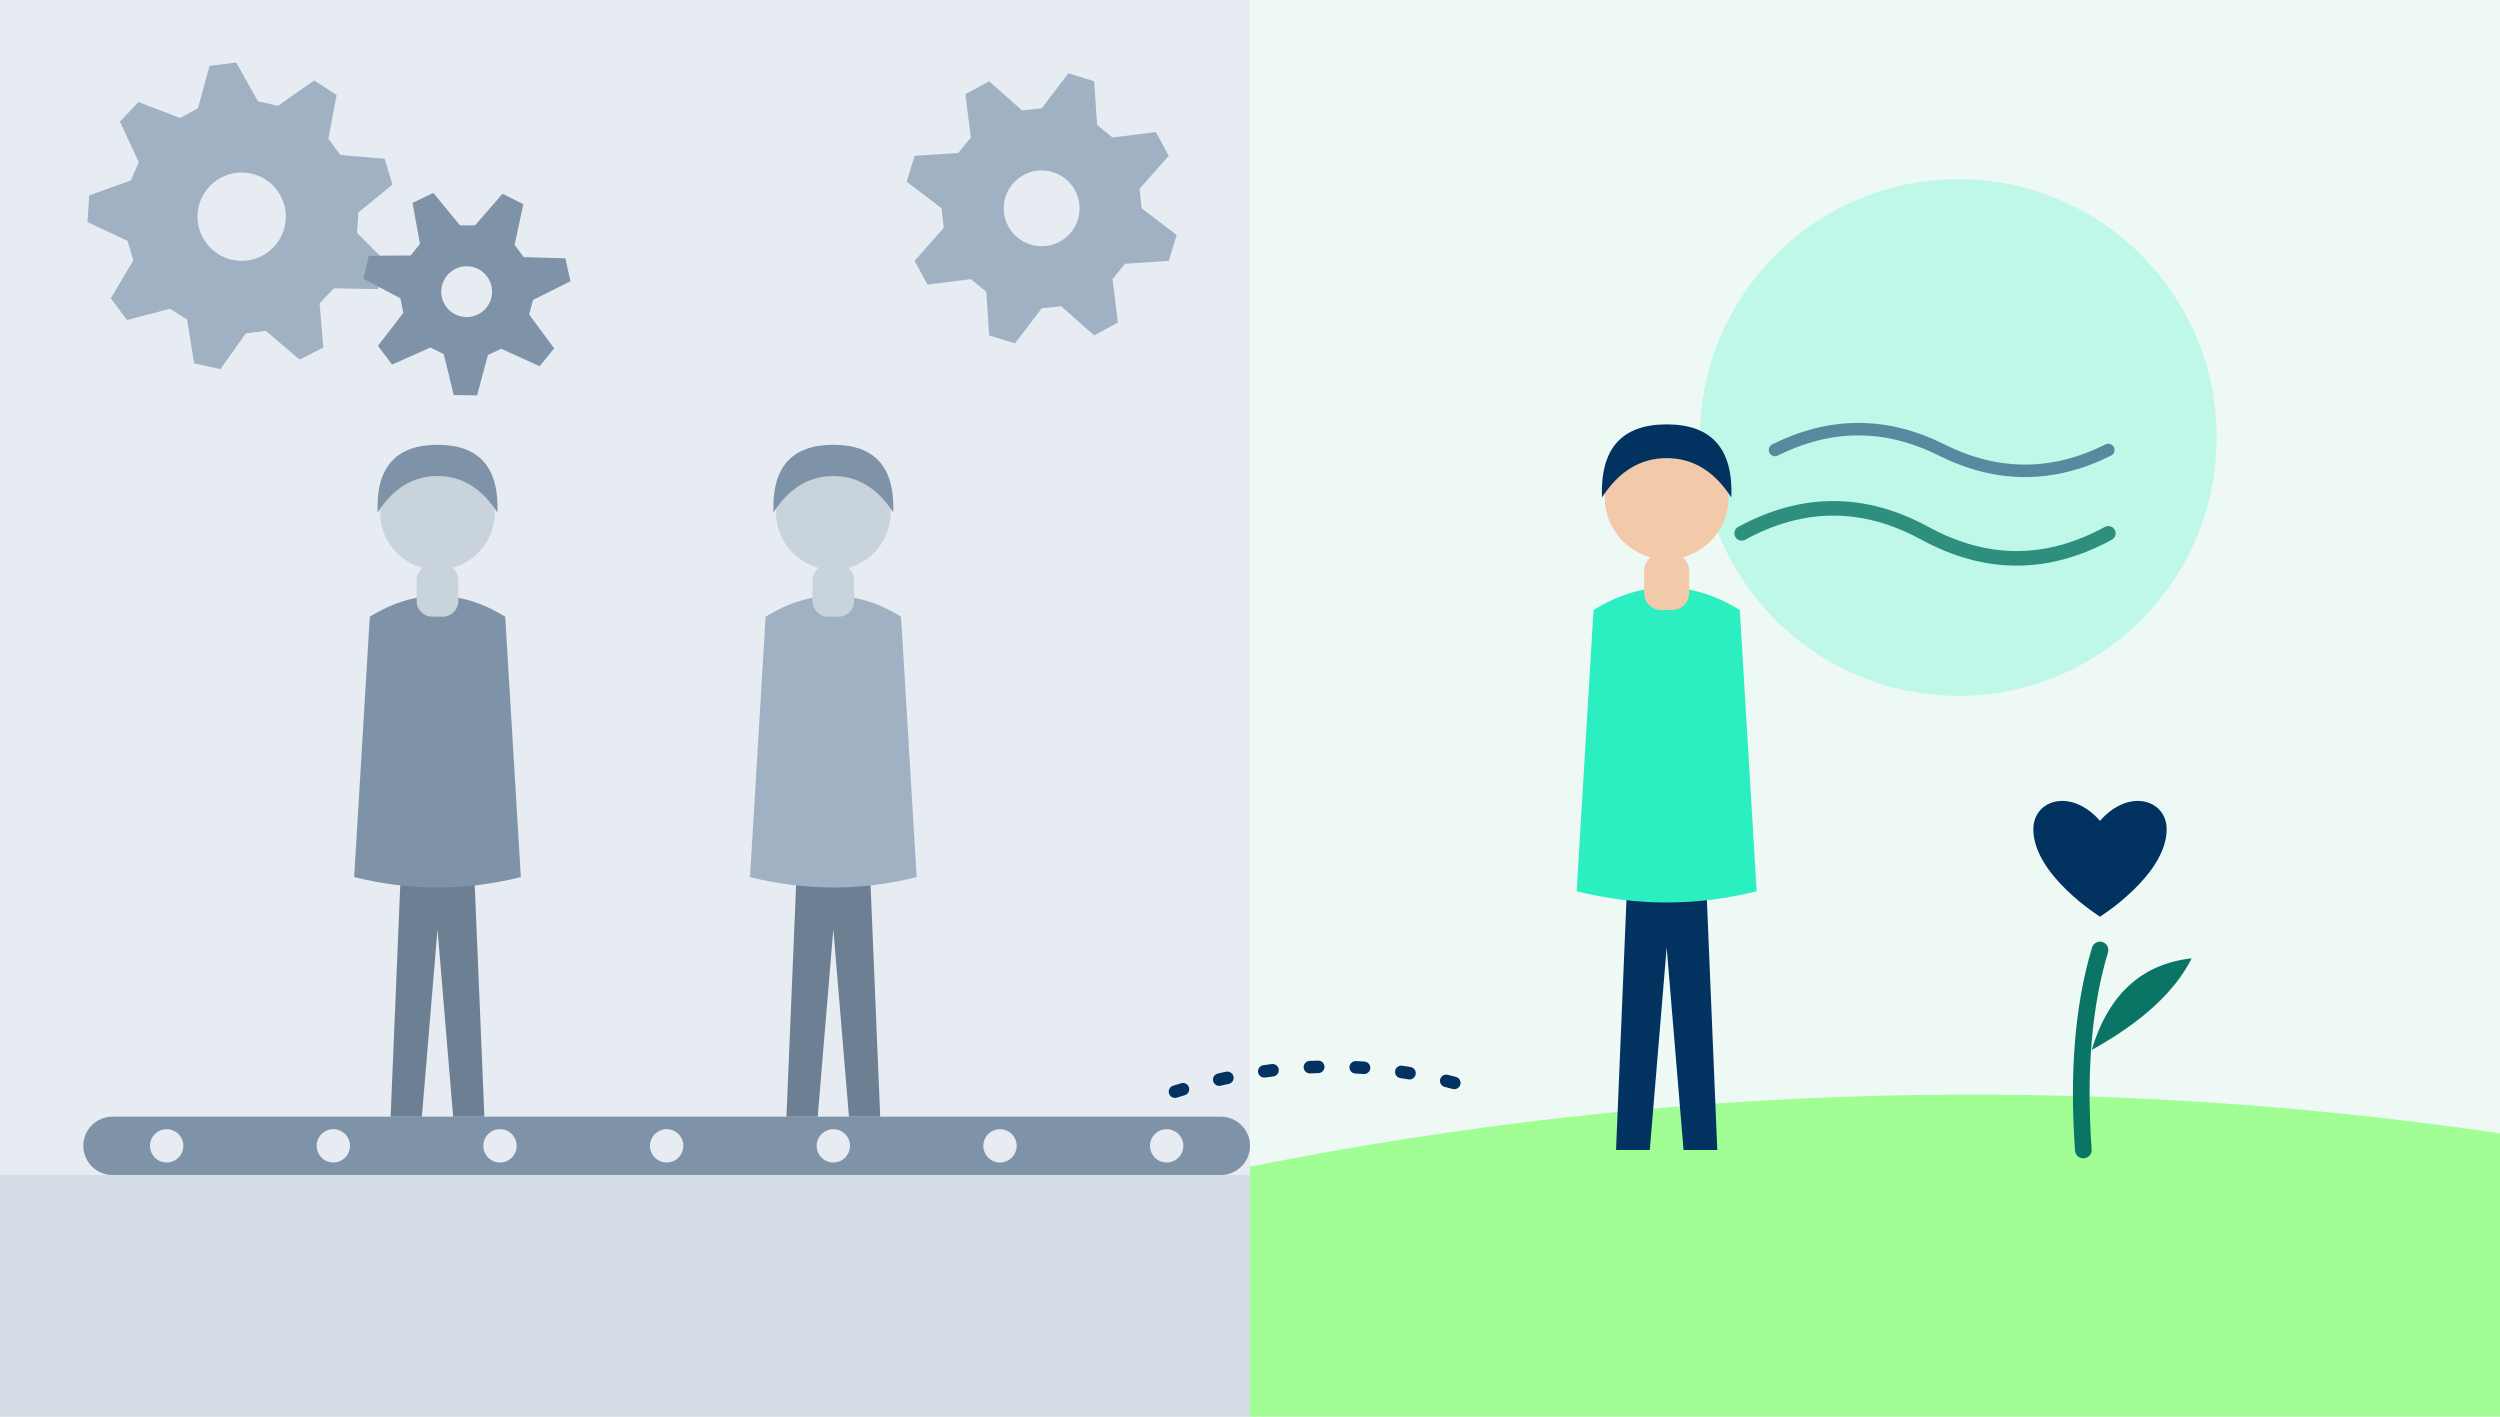
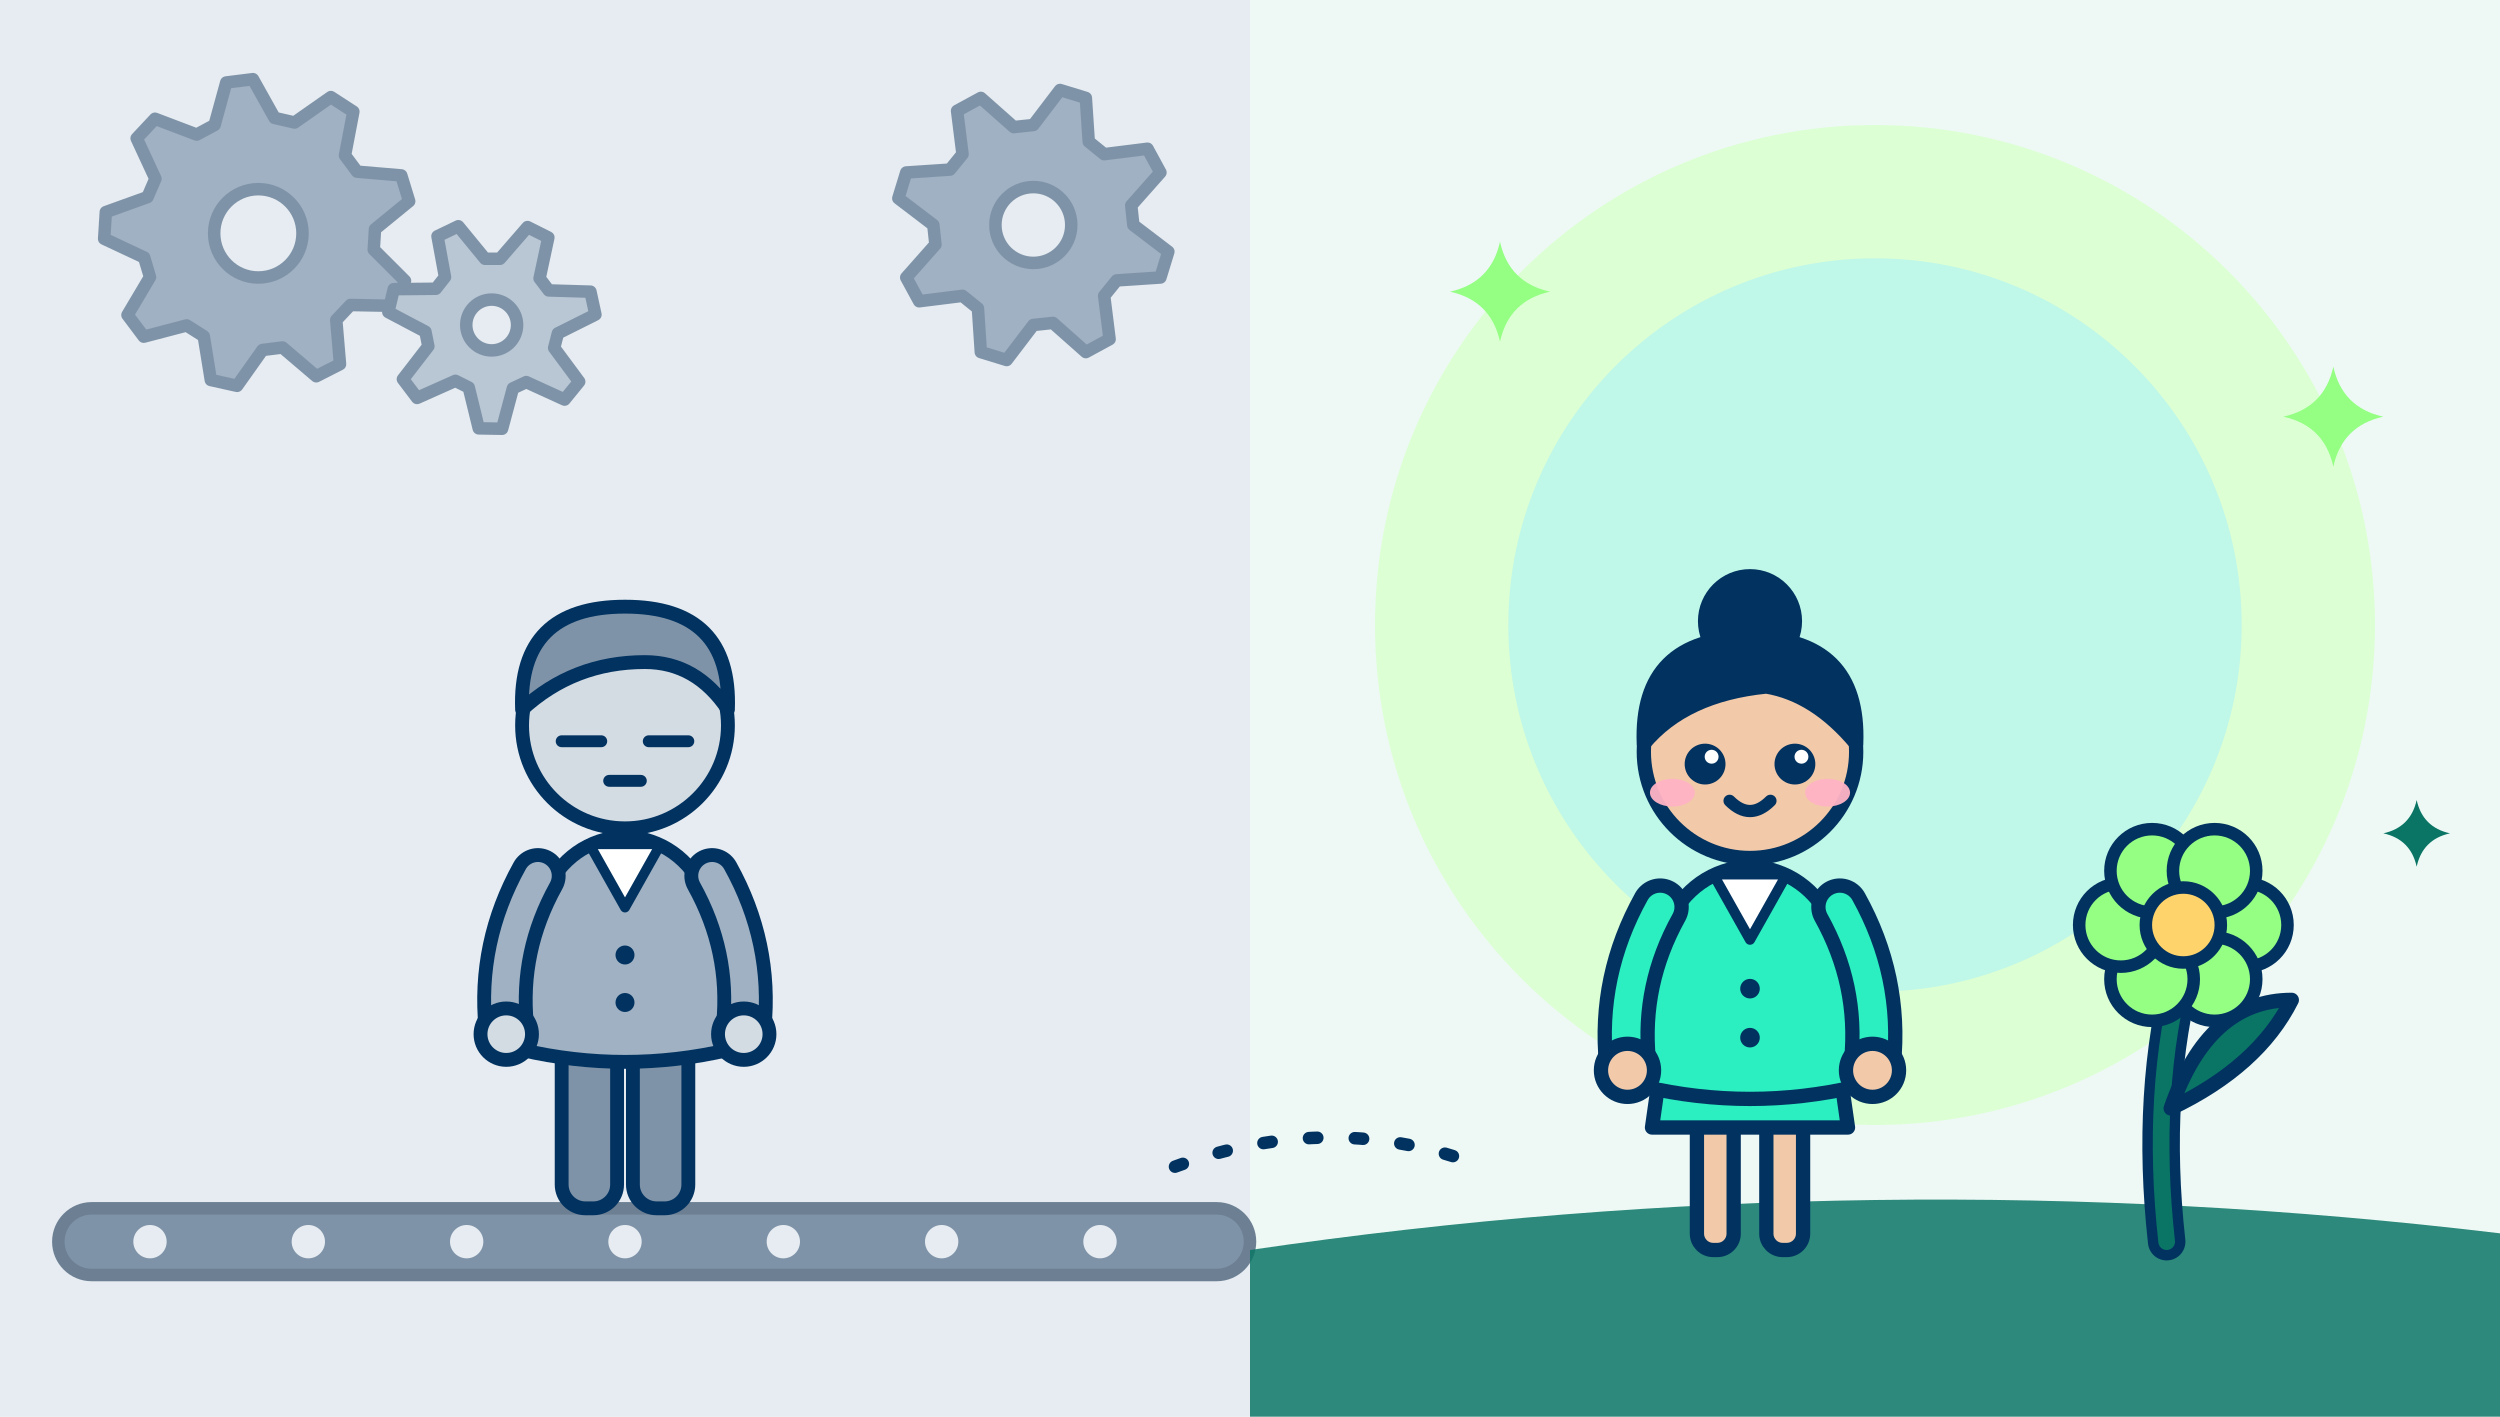
- <svg xmlns="http://www.w3.org/2000/svg" viewBox="0 0 600 340" role="img" aria-label="Da un lato ingranaggi e persone grigie in automatico, dall'altro una persona a colori che si ferma, respira e guarda un fiore">
+ <svg xmlns="http://www.w3.org/2000/svg" viewBox="0 0 600 340" role="img" aria-label="A sinistra ingranaggi grigi e un personaggio grigio in automatico, a destra un personaggio sorridente a colori che si ferma davanti a un fiore">
  <rect width="600" height="340" fill="#eef9f5" />
  <rect width="300" height="340" fill="#e6ecf1" />
-   <polygon points="85.7,55.9 93.2,63.4 90.7,69.4 80.1,69.2 76.7,72.8 77.6,83.4 71.9,86.3 63.8,79.4 59.0,80.0 52.9,88.6 46.6,87.2 44.9,76.7 40.8,74.1 30.5,76.8 26.6,71.6 32.0,62.5 30.6,57.8 21.0,53.3 21.4,46.9 31.4,43.3 33.3,38.9 28.8,29.2 33.2,24.5 43.2,28.3 47.5,26.0 50.3,15.8 56.7,15.0 61.9,24.3 66.7,25.4 75.4,19.3 80.8,22.8 78.8,33.3 81.7,37.2 92.3,38.1 94.2,44.3 86.0,51.0" fill="#9fb1c2" />
-   <circle cx="58" cy="52" r="10.6" fill="#e6ecf1" />
-   <polygon points="127.0,75.5 133.0,83.6 129.5,87.9 120.3,83.7 117.1,85.2 114.5,94.9 108.9,94.8 106.5,85.0 103.3,83.4 94.1,87.5 90.7,83.0 96.8,75.1 96.1,71.6 87.2,66.9 88.5,61.4 98.6,61.3 100.8,58.5 99.0,48.7 104.0,46.3 110.4,54.1 114.0,54.1 120.6,46.5 125.6,49.0 123.5,58.8 125.7,61.7 135.7,62.0 136.9,67.5 127.9,72.0" fill="#7f93a8" />
-   <circle cx="112" cy="70" r="6.1" fill="#e6ecf1" />
-   <polygon points="274.0,50.0 282.4,56.4 280.5,62.6 270.0,63.3 267.0,67.0 268.3,77.4 262.6,80.5 254.7,73.5 250.0,74.0 243.6,82.4 237.4,80.5 236.7,70.0 233.0,67.0 222.6,68.3 219.5,62.6 226.5,54.7 226.0,50.0 217.6,43.6 219.5,37.4 230.0,36.7 233.0,33.0 231.7,22.6 237.4,19.5 245.3,26.5 250.0,26.0 256.4,17.6 262.6,19.5 263.3,30.0 267.0,33.0 277.4,31.7 280.5,37.4 273.5,45.3" fill="#9fb1c2" />
-   <circle cx="250" cy="50" r="9.1" fill="#e6ecf1" />
-   <rect x="20" y="268" width="280" height="14" rx="7" fill="#7f93a8" />
-   <circle cx="40" cy="275" r="4" fill="#e6ecf1" />
-   <circle cx="80" cy="275" r="4" fill="#e6ecf1" />
-   <circle cx="120" cy="275" r="4" fill="#e6ecf1" />
-   <circle cx="160" cy="275" r="4" fill="#e6ecf1" />
-   <circle cx="200" cy="275" r="4" fill="#e6ecf1" />
-   <circle cx="240" cy="275" r="4" fill="#e6ecf1" />
-   <circle cx="280" cy="275" r="4" fill="#e6ecf1" />
-   <g transform="translate(105 268) scale(1.25)">
-     <path d="M-9 0 L-7 -48 L7 -48 L9 0 L3 0 L0 -36 L-3 0Z" fill="#6c7f93" />
-     <path d="M-16 -46 L-13 -96 Q0 -104 13 -96 L16 -46 Q0 -42 -16 -46Z" fill="#7f93a8" />
-     <rect x="-4" y="-106" width="8" height="10" rx="3" fill="#c9d3dc" />
-     <circle cx="0" cy="-116" r="11" fill="#c9d3dc" />
-     <path d="M-11.5 -116 Q-12 -129 0 -129 Q12 -129 11.5 -116 Q7 -123 0 -123 Q-7 -123 -11.5 -116Z" fill="#7f93a8" />
+   <polygon points="89.7,59.9 97.2,67.4 94.7,73.4 84.1,73.2 80.7,76.8 81.6,87.4 75.9,90.3 67.8,83.4 63.0,84.0 56.9,92.6 50.6,91.2 48.9,80.7 44.8,78.1 34.5,80.8 30.6,75.6 36.0,66.5 34.6,61.8 25.0,57.3 25.4,50.9 35.4,47.3 37.3,42.9 32.8,33.2 37.2,28.5 47.2,32.3 51.5,30.0 54.3,19.8 60.7,19.0 65.9,28.3 70.7,29.4 79.4,23.3 84.8,26.8 82.8,37.3 85.7,41.2 96.3,42.1 98.2,48.3 90.0,55.0" fill="#9fb1c2" stroke="#7f93a8" stroke-width="3" stroke-linejoin="round" />
+   <circle cx="62" cy="56" r="10.6" fill="#e6ecf1" stroke="#7f93a8" stroke-width="3" />
+   <polygon points="133.0,83.5 139.0,91.6 135.5,95.9 126.3,91.7 123.1,93.2 120.5,102.9 114.9,102.8 112.5,93.0 109.3,91.4 100.1,95.5 96.7,91.0 102.8,83.1 102.1,79.6 93.2,74.9 94.5,69.4 104.6,69.3 106.8,66.5 105.0,56.7 110.0,54.3 116.4,62.1 120.0,62.1 126.6,54.5 131.6,57.0 129.5,66.8 131.7,69.7 141.7,70.0 142.9,75.5 133.9,80.0" fill="#b9c7d4" stroke="#7f93a8" stroke-width="3" stroke-linejoin="round" />
+   <circle cx="118" cy="78" r="6.1" fill="#e6ecf1" stroke="#7f93a8" stroke-width="3" />
+   <polygon points="272.0,54.0 280.4,60.4 278.5,66.6 268.0,67.3 265.0,71.0 266.3,81.4 260.6,84.5 252.7,77.5 248.0,78.0 241.6,86.4 235.4,84.5 234.7,74.0 231.0,71.0 220.6,72.3 217.5,66.6 224.5,58.7 224.0,54.0 215.6,47.6 217.5,41.4 228.0,40.7 231.0,37.0 229.7,26.6 235.4,23.5 243.3,30.5 248.0,30.0 254.4,21.6 260.6,23.5 261.3,34.0 265.0,37.0 275.4,35.7 278.5,41.4 271.5,49.3" fill="#9fb1c2" stroke="#7f93a8" stroke-width="3" stroke-linejoin="round" />
+   <circle cx="248" cy="54" r="9.1" fill="#e6ecf1" stroke="#7f93a8" stroke-width="3" />
+   <rect x="14" y="290" width="286" height="16" rx="8" fill="#7f93a8" stroke="#6c7f93" stroke-width="3" />
+   <circle cx="36" cy="298" r="4" fill="#e6ecf1" />
+   <circle cx="74" cy="298" r="4" fill="#e6ecf1" />
+   <circle cx="112" cy="298" r="4" fill="#e6ecf1" />
+   <circle cx="150" cy="298" r="4" fill="#e6ecf1" />
+   <circle cx="188" cy="298" r="4" fill="#e6ecf1" />
+   <circle cx="226" cy="298" r="4" fill="#e6ecf1" />
+   <circle cx="264" cy="298" r="4" fill="#e6ecf1" />
+   <g transform="translate(150 290) scale(0.95)">
+     <rect x="-16" y="-44" width="14" height="44" rx="6" fill="#7f93a8" stroke="#013260" stroke-width="3.5" stroke-linejoin="round" />
+     <rect x="2" y="-44" width="14" height="44" rx="6" fill="#7f93a8" stroke="#013260" stroke-width="3.5" stroke-linejoin="round" />
+     <path d="M-26 -40 Q-28 -92 0 -94 Q28 -92 26 -40 Q0 -34 -26 -40Z" fill="#9fb1c2" stroke="#013260" stroke-width="3.5" stroke-linejoin="round" />
+     <path d="M-9 -92 L0 -76 L9 -92Z" fill="#ffffff" stroke="#013260" stroke-width="2.5" stroke-linejoin="round" />
+     <circle cx="0" cy="-64" r="2.4" fill="#013260" />
+     <circle cx="0" cy="-52" r="2.4" fill="#013260" />
+     <path d="M-22 -84 Q-32 -66 -30 -46" stroke="#013260" stroke-width="14" fill="none" stroke-linecap="round" />
+     <path d="M-22 -84 Q-32 -66 -30 -46" stroke="#9fb1c2" stroke-width="7" fill="none" stroke-linecap="round" />
+     <circle cx="-30" cy="-44" r="6.5" fill="#d3dbe3" stroke="#013260" stroke-width="3.5" stroke-linejoin="round" />
+     <path d="M22 -84 Q32 -66 30 -46" stroke="#013260" stroke-width="14" fill="none" stroke-linecap="round" />
+     <path d="M22 -84 Q32 -66 30 -46" stroke="#9fb1c2" stroke-width="7" fill="none" stroke-linecap="round" />
+     <circle cx="30" cy="-44" r="6.5" fill="#d3dbe3" stroke="#013260" stroke-width="3.5" stroke-linejoin="round" />
+     <circle cx="0" cy="-122" r="26" fill="#d3dbe3" stroke="#013260" stroke-width="3.5" stroke-linejoin="round" />
+     <path d="M-26 -126 Q-27 -152 0 -152 Q27 -152 26 -126 Q18 -138 5 -138 Q-13 -138 -26 -126Z" fill="#7f93a8" stroke="#013260" stroke-width="3.5" stroke-linejoin="round" />
+     <path d="M-16.0 -118.0 H-6.0" stroke="#013260" stroke-width="3" stroke-linecap="round" />
+     <path d="M6.0 -118.0 H16.0" stroke="#013260" stroke-width="3" stroke-linecap="round" />
+     <path d="M-4.0 -108.0 H4.0" stroke="#013260" stroke-width="3" stroke-linecap="round" />
  </g>
-   <g transform="translate(200 268) scale(1.25)">
-     <path d="M-9 0 L-7 -48 L7 -48 L9 0 L3 0 L0 -36 L-3 0Z" fill="#6c7f93" />
-     <path d="M-16 -46 L-13 -96 Q0 -104 13 -96 L16 -46 Q0 -42 -16 -46Z" fill="#9fb1c2" />
-     <rect x="-4" y="-106" width="8" height="10" rx="3" fill="#c9d3dc" />
-     <circle cx="0" cy="-116" r="11" fill="#c9d3dc" />
-     <path d="M-11.5 -116 Q-12 -129 0 -129 Q12 -129 11.5 -116 Q7 -123 0 -123 Q-7 -123 -11.5 -116Z" fill="#7f93a8" />
+   <circle cx="450" cy="150" r="120" fill="#dcffd4" />
+   <circle cx="450" cy="150" r="88" fill="#bff7e8" />
+   <path d="M300 300 Q450 278 600 296 V340 H300Z" fill="#0a7565" opacity=".85" />
+   <g transform="translate(420 300) scale(0.98)">
+     <rect x="-13" y="-34" width="9" height="34" rx="4" fill="#f2c9a9" stroke="#013260" stroke-width="3.5" stroke-linejoin="round" />
+     <rect x="4" y="-34" width="9" height="34" rx="4" fill="#f2c9a9" stroke="#013260" stroke-width="3.5" stroke-linejoin="round" />
+     <path d="M-24 -30 L-20 -58 H20 L24 -30Z" fill="#2befc0" stroke="#013260" stroke-width="3.5" stroke-linejoin="round" />
+     <path d="M-26 -40 Q-28 -92 0 -94 Q28 -92 26 -40 Q0 -34 -26 -40Z" fill="#2befc0" stroke="#013260" stroke-width="3.5" stroke-linejoin="round" />
+     <path d="M-9 -92 L0 -76 L9 -92Z" fill="#ffffff" stroke="#013260" stroke-width="2.5" stroke-linejoin="round" />
+     <circle cx="0" cy="-64" r="2.4" fill="#013260" />
+     <circle cx="0" cy="-52" r="2.4" fill="#013260" />
+     <path d="M-22 -84 Q-32 -66 -30 -46" stroke="#013260" stroke-width="14" fill="none" stroke-linecap="round" />
+     <path d="M-22 -84 Q-32 -66 -30 -46" stroke="#2befc0" stroke-width="7" fill="none" stroke-linecap="round" />
+     <circle cx="-30" cy="-44" r="6.5" fill="#f2c9a9" stroke="#013260" stroke-width="3.5" stroke-linejoin="round" />
+     <path d="M22 -84 Q32 -66 30 -46" stroke="#013260" stroke-width="14" fill="none" stroke-linecap="round" />
+     <path d="M22 -84 Q32 -66 30 -46" stroke="#2befc0" stroke-width="7" fill="none" stroke-linecap="round" />
+     <circle cx="30" cy="-44" r="6.5" fill="#f2c9a9" stroke="#013260" stroke-width="3.5" stroke-linejoin="round" />
+     <circle cx="0" cy="-154" r="11" fill="#013260" stroke="#013260" stroke-width="3.5" stroke-linejoin="round" />
+     <circle cx="0" cy="-122" r="26" fill="#f2c9a9" stroke="#013260" stroke-width="3.5" stroke-linejoin="round" />
+     <path d="M-26 -124 Q-27 -150 0 -150 Q27 -150 26 -124 Q16 -136 4 -138 Q-16 -136 -26 -124Z" fill="#013260" stroke="#013260" stroke-width="3.5" stroke-linejoin="round" />
+     <circle cx="-11.0" cy="-119.0" r="5.0" fill="#013260" />
+     <circle cx="-9.4" cy="-120.8" r="1.7" fill="#ffffff" />
+     <circle cx="11.0" cy="-119.0" r="5.0" fill="#013260" />
+     <circle cx="12.6" cy="-120.8" r="1.7" fill="#ffffff" />
+     <path d="M-5.0 -110.0 Q0.0 -105.0 5.0 -110.0" stroke="#013260" stroke-width="3" fill="none" stroke-linecap="round" />
+     <ellipse cx="-19.0" cy="-112.0" rx="5.5" ry="3.4" fill="#ffb3c4" opacity=".95" />
+     <ellipse cx="19.0" cy="-112.0" rx="5.5" ry="3.4" fill="#ffb3c4" opacity=".95" />
  </g>
-   <circle cx="470" cy="105" r="62" fill="#bff7e8" />
-   <path d="M300 280 Q450 250 600 272 V340 H300Z" fill="#94ff83" opacity=".85" />
-   <rect x="0" y="282" width="300" height="58" fill="#d5dee6" />
-   <path d="M418 128 Q440 116 462 128 T506 128" stroke="#0a7565" stroke-width="3.5" fill="none" stroke-linecap="round" opacity=".8" />
-   <path d="M426 108 Q446 98 466 108 T506 108" stroke="#013260" stroke-width="3" fill="none" stroke-linecap="round" opacity=".55" />
-   <g transform="translate(400 276) scale(1.35)">
-     <path d="M-9 0 L-7 -48 L7 -48 L9 0 L3 0 L0 -36 L-3 0Z" fill="#013260" />
-     <path d="M-16 -46 L-13 -96 Q0 -104 13 -96 L16 -46 Q0 -42 -16 -46Z" fill="#2befc0" />
-     <rect x="-4" y="-106" width="8" height="10" rx="3" fill="#f2c9a9" />
-     <circle cx="0" cy="-116" r="11" fill="#f2c9a9" />
-     <path d="M-11.5 -116 Q-12 -129 0 -129 Q12 -129 11.5 -116 Q7 -123 0 -123 Q-7 -123 -11.5 -116Z" fill="#013260" />
-   </g>
-   <path d="M500 276 Q498 248 504 228" stroke="#0a7565" stroke-width="4" fill="none" stroke-linecap="round" />
-   <path d="M502 252 Q520 242 526 230 Q508 232 502 252Z" fill="#0a7565" />
-   <path d="M504 220 C504 220 488 210 488 199 C488 192 497 189 504 197 C511 189 520 192 520 199 C520 210 504 220 504 220Z" fill="#013260" />
-   <path d="M282 262 Q320 250 356 262" stroke="#013260" stroke-width="3" fill="none" stroke-dasharray="2 9" stroke-linecap="round" />
+   <path d="M520 298 Q516 262 524 232" stroke="#013260" stroke-width="9" fill="none" stroke-linecap="round" />
+   <path d="M520 298 Q516 262 524 232" stroke="#0a7565" stroke-width="4" fill="none" stroke-linecap="round" />
+   <path d="M521 266 Q542 256 550 240 Q530 240 521 266Z" fill="#0a7565" stroke="#013260" stroke-width="3.5" stroke-linejoin="round" />
+   <circle cx="539.0" cy="222.0" r="10" fill="#94ff83" stroke="#013260" stroke-width="3" stroke-linejoin="round" />
+   <circle cx="531.5" cy="235.0" r="10" fill="#94ff83" stroke="#013260" stroke-width="3" stroke-linejoin="round" />
+   <circle cx="516.5" cy="235.0" r="10" fill="#94ff83" stroke="#013260" stroke-width="3" stroke-linejoin="round" />
+   <circle cx="509.0" cy="222.0" r="10" fill="#94ff83" stroke="#013260" stroke-width="3" stroke-linejoin="round" />
+   <circle cx="516.5" cy="209.0" r="10" fill="#94ff83" stroke="#013260" stroke-width="3" stroke-linejoin="round" />
+   <circle cx="531.5" cy="209.0" r="10" fill="#94ff83" stroke="#013260" stroke-width="3" stroke-linejoin="round" />
+   <circle cx="524" cy="222" r="9" fill="#ffd36b" stroke="#013260" stroke-width="3" stroke-linejoin="round" />
+   <path d="M282 280 Q320 266 356 280" stroke="#013260" stroke-width="3" fill="none" stroke-dasharray="2 9" stroke-linecap="round" />
+   <path d="M360 58 Q362.16 67.84 372 70 Q362.16 72.16 360 82 Q357.84 72.16 348 70 Q357.84 67.84 360 58Z" fill="#94ff83" />
+   <path d="M560 88 Q562.16 97.84 572 100 Q562.16 102.16 560 112 Q557.84 102.16 548 100 Q557.84 97.84 560 88Z" fill="#94ff83" />
+   <path d="M580 192 Q581.44 198.56 588 200 Q581.44 201.44 580 208 Q578.56 201.44 572 200 Q578.56 198.56 580 192Z" fill="#0a7565" />
</svg>
